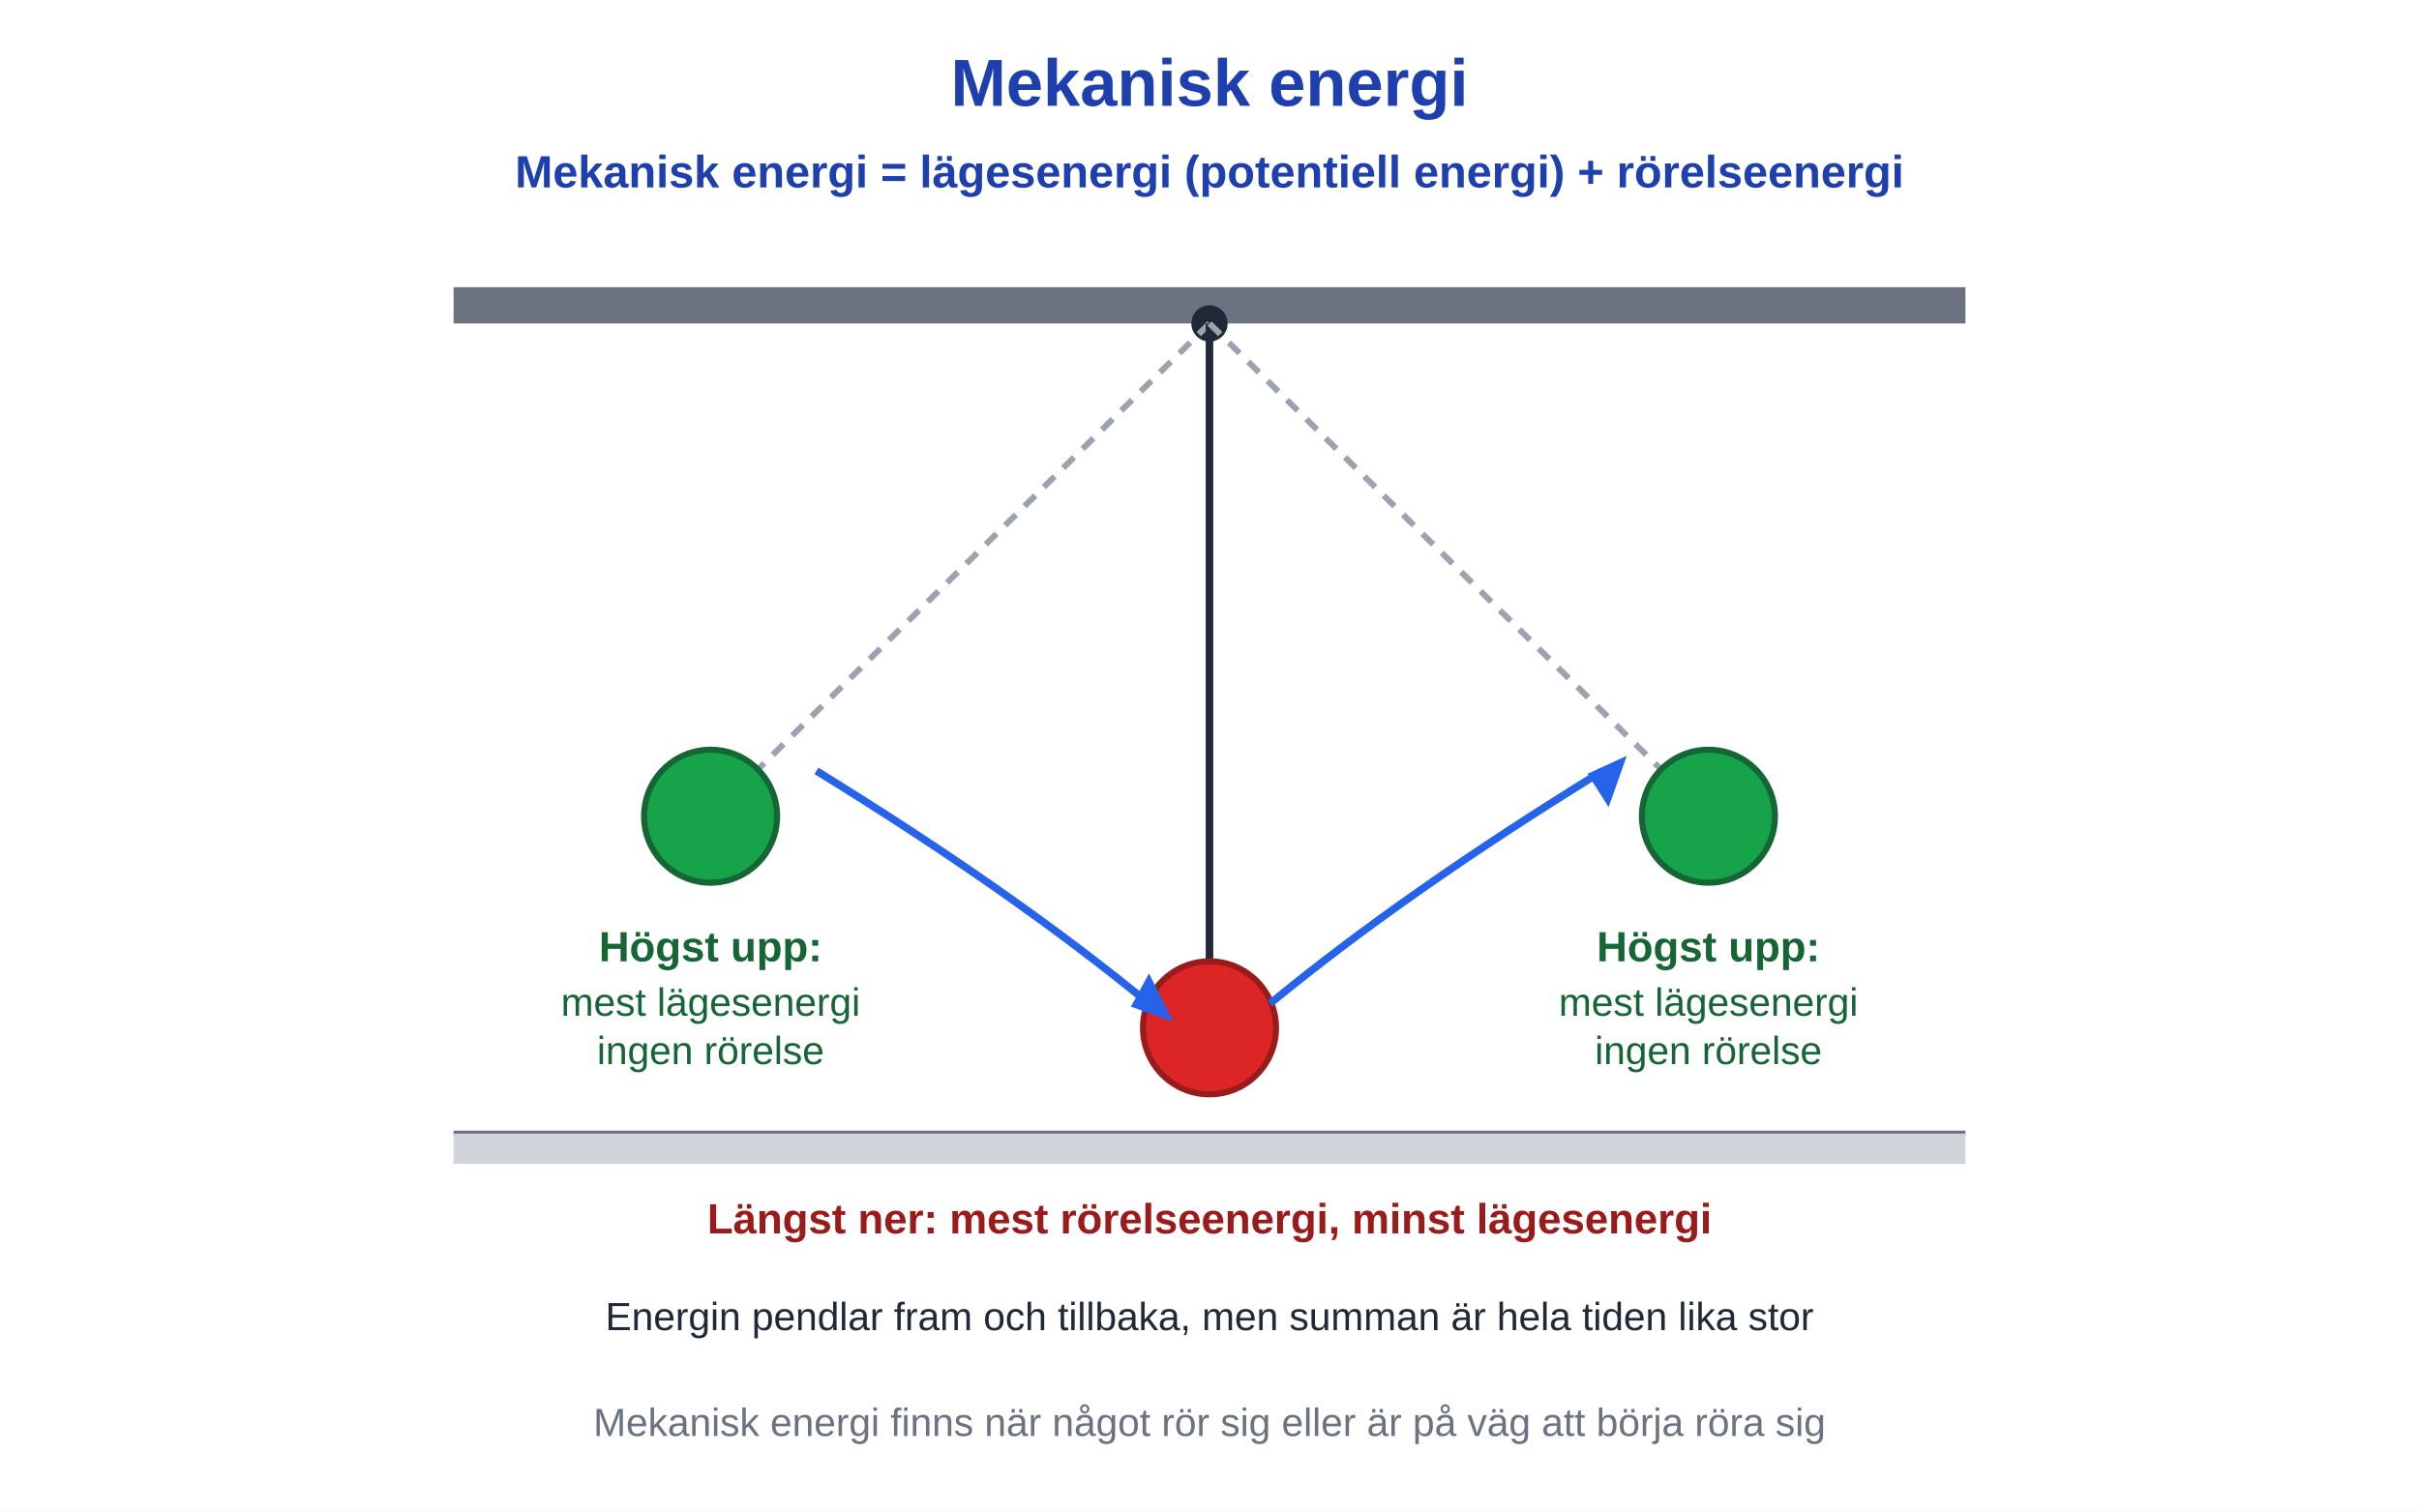
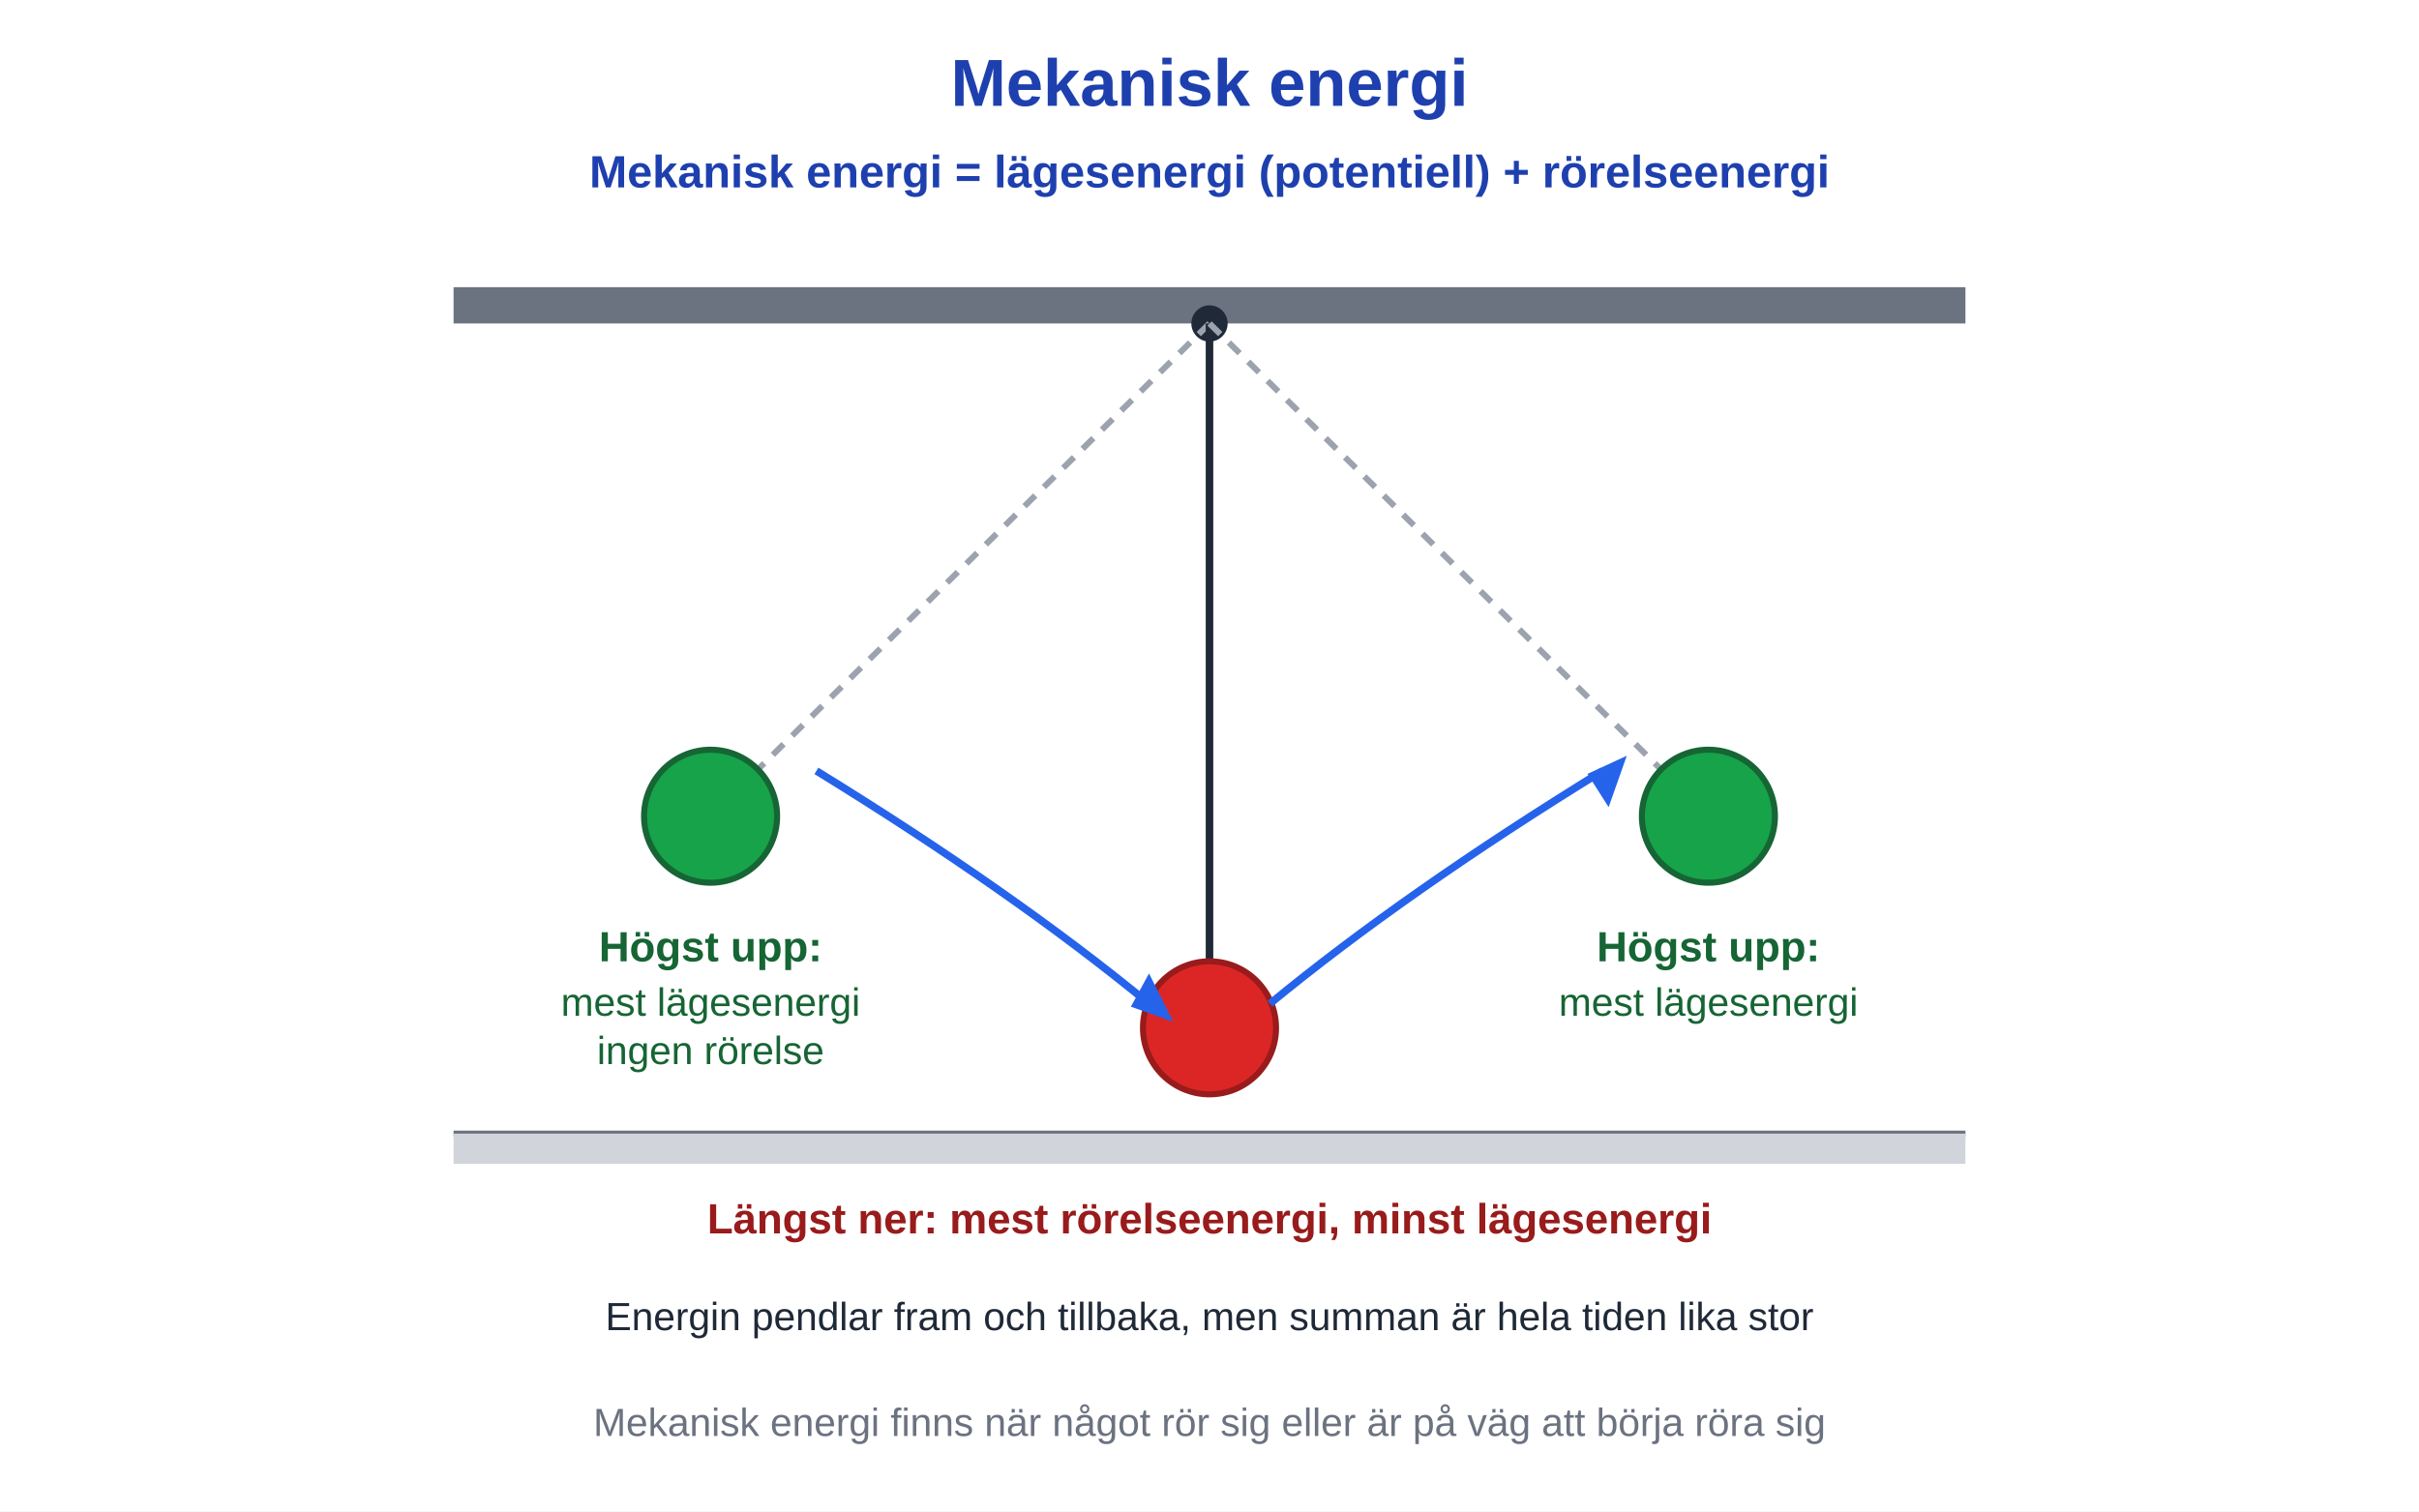
<svg xmlns="http://www.w3.org/2000/svg" viewBox="0 0 800 500" width="800" height="500">
  <rect width="800" height="500" fill="white" />
  <text x="400" y="35" font-family="Arial,sans-serif" font-size="22" fill="#1e40af" text-anchor="middle" font-weight="bold">Mekanisk energi</text>
-   <text x="400" y="62" font-family="Arial,sans-serif" font-size="15" fill="#1e40af" text-anchor="middle" font-weight="bold">Mekanisk energi = lägesenergi (potentiell energi) + rörelseenergi</text>
+   <text x="400" y="62" font-family="Arial,sans-serif" font-size="15" fill="#1e40af" text-anchor="middle" font-weight="bold">Mekanisk energi = lägesenergi (potentiell) + rörelseenergi</text>
  <rect x="150" y="95" width="500" height="12" fill="#6b7280" />
  <circle cx="400" cy="107" r="6" fill="#1f2937" />
  <line x1="400" y1="107" x2="235" y2="270" stroke="#9ca3af" stroke-width="2" stroke-dasharray="5,4" />
  <circle cx="235" cy="270" r="22" fill="#16a34a" stroke="#166534" stroke-width="2" />
  <line x1="400" y1="107" x2="400" y2="340" stroke="#1f2937" stroke-width="2.5" />
  <circle cx="400" cy="340" r="22" fill="#dc2626" stroke="#991b1b" stroke-width="2" />
  <line x1="400" y1="107" x2="565" y2="270" stroke="#9ca3af" stroke-width="2" stroke-dasharray="5,4" />
  <circle cx="565" cy="270" r="22" fill="#16a34a" stroke="#166534" stroke-width="2" />
  <path d="M270 255 Q335 295 380 332" fill="none" stroke="#2563eb" stroke-width="2.5" />
  <polygon points="388,338 374,333 380,322" fill="#2563eb" />
  <path d="M420 332 Q465 295 530 255" fill="none" stroke="#2563eb" stroke-width="2.5" />
  <polygon points="538,250 525,256 532,267" fill="#2563eb" />
  <line x1="150" y1="375" x2="650" y2="375" stroke="#6b7280" stroke-width="2" />
  <rect x="150" y="375" width="500" height="10" fill="#d1d5db" />
  <text x="235" y="318" font-family="Arial,sans-serif" font-size="14" fill="#166534" text-anchor="middle" font-weight="bold">Högst upp:</text>
  <text x="235" y="336" font-family="Arial,sans-serif" font-size="13" fill="#166534" text-anchor="middle">mest lägesenergi</text>
  <text x="235" y="352" font-family="Arial,sans-serif" font-size="13" fill="#166534" text-anchor="middle">ingen rörelse</text>
  <text x="565" y="318" font-family="Arial,sans-serif" font-size="14" fill="#166534" text-anchor="middle" font-weight="bold">Högst upp:</text>
  <text x="565" y="336" font-family="Arial,sans-serif" font-size="13" fill="#166534" text-anchor="middle">mest lägesenergi</text>
-   <text x="565" y="352" font-family="Arial,sans-serif" font-size="13" fill="#166534" text-anchor="middle">ingen rörelse</text>
  <text x="400" y="408" font-family="Arial,sans-serif" font-size="14" fill="#991b1b" text-anchor="middle" font-weight="bold">Längst ner: mest rörelseenergi, minst lägesenergi</text>
  <text x="400" y="440" font-family="Arial,sans-serif" font-size="13" fill="#1f2937" text-anchor="middle">Energin pendlar fram och tillbaka, men summan är hela tiden lika stor</text>
  <text x="400" y="475" font-family="Arial,sans-serif" font-size="13" fill="#6b7280" text-anchor="middle">Mekanisk energi finns när något rör sig eller är på väg att börja röra sig</text>
</svg>
